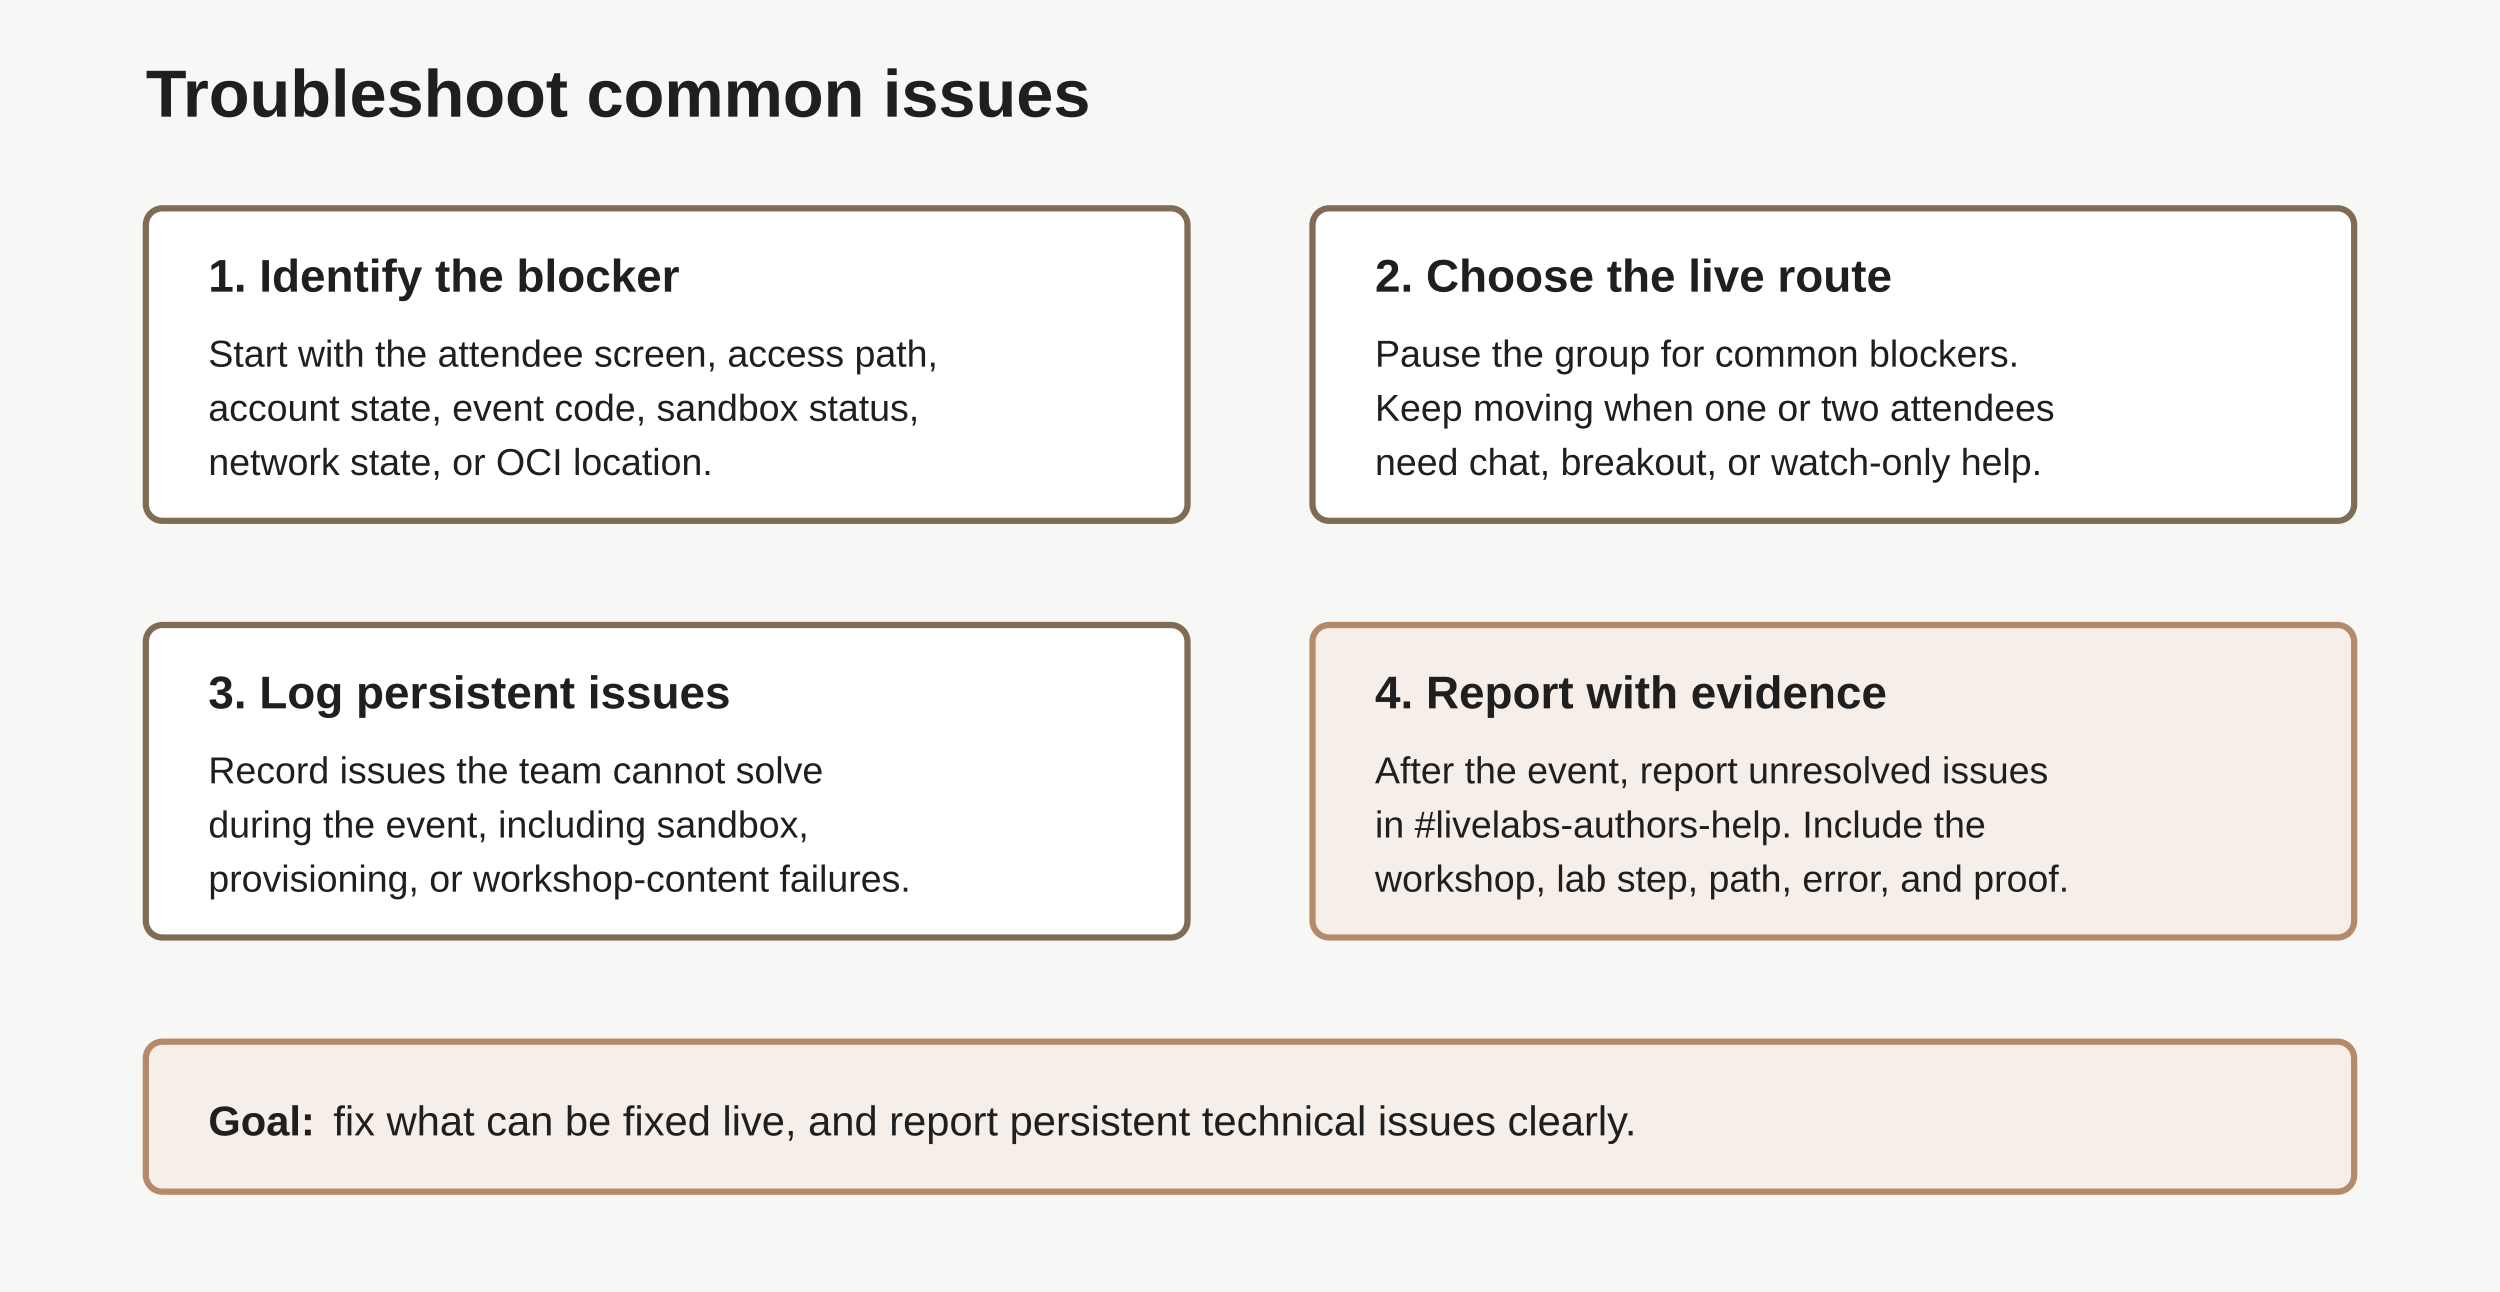
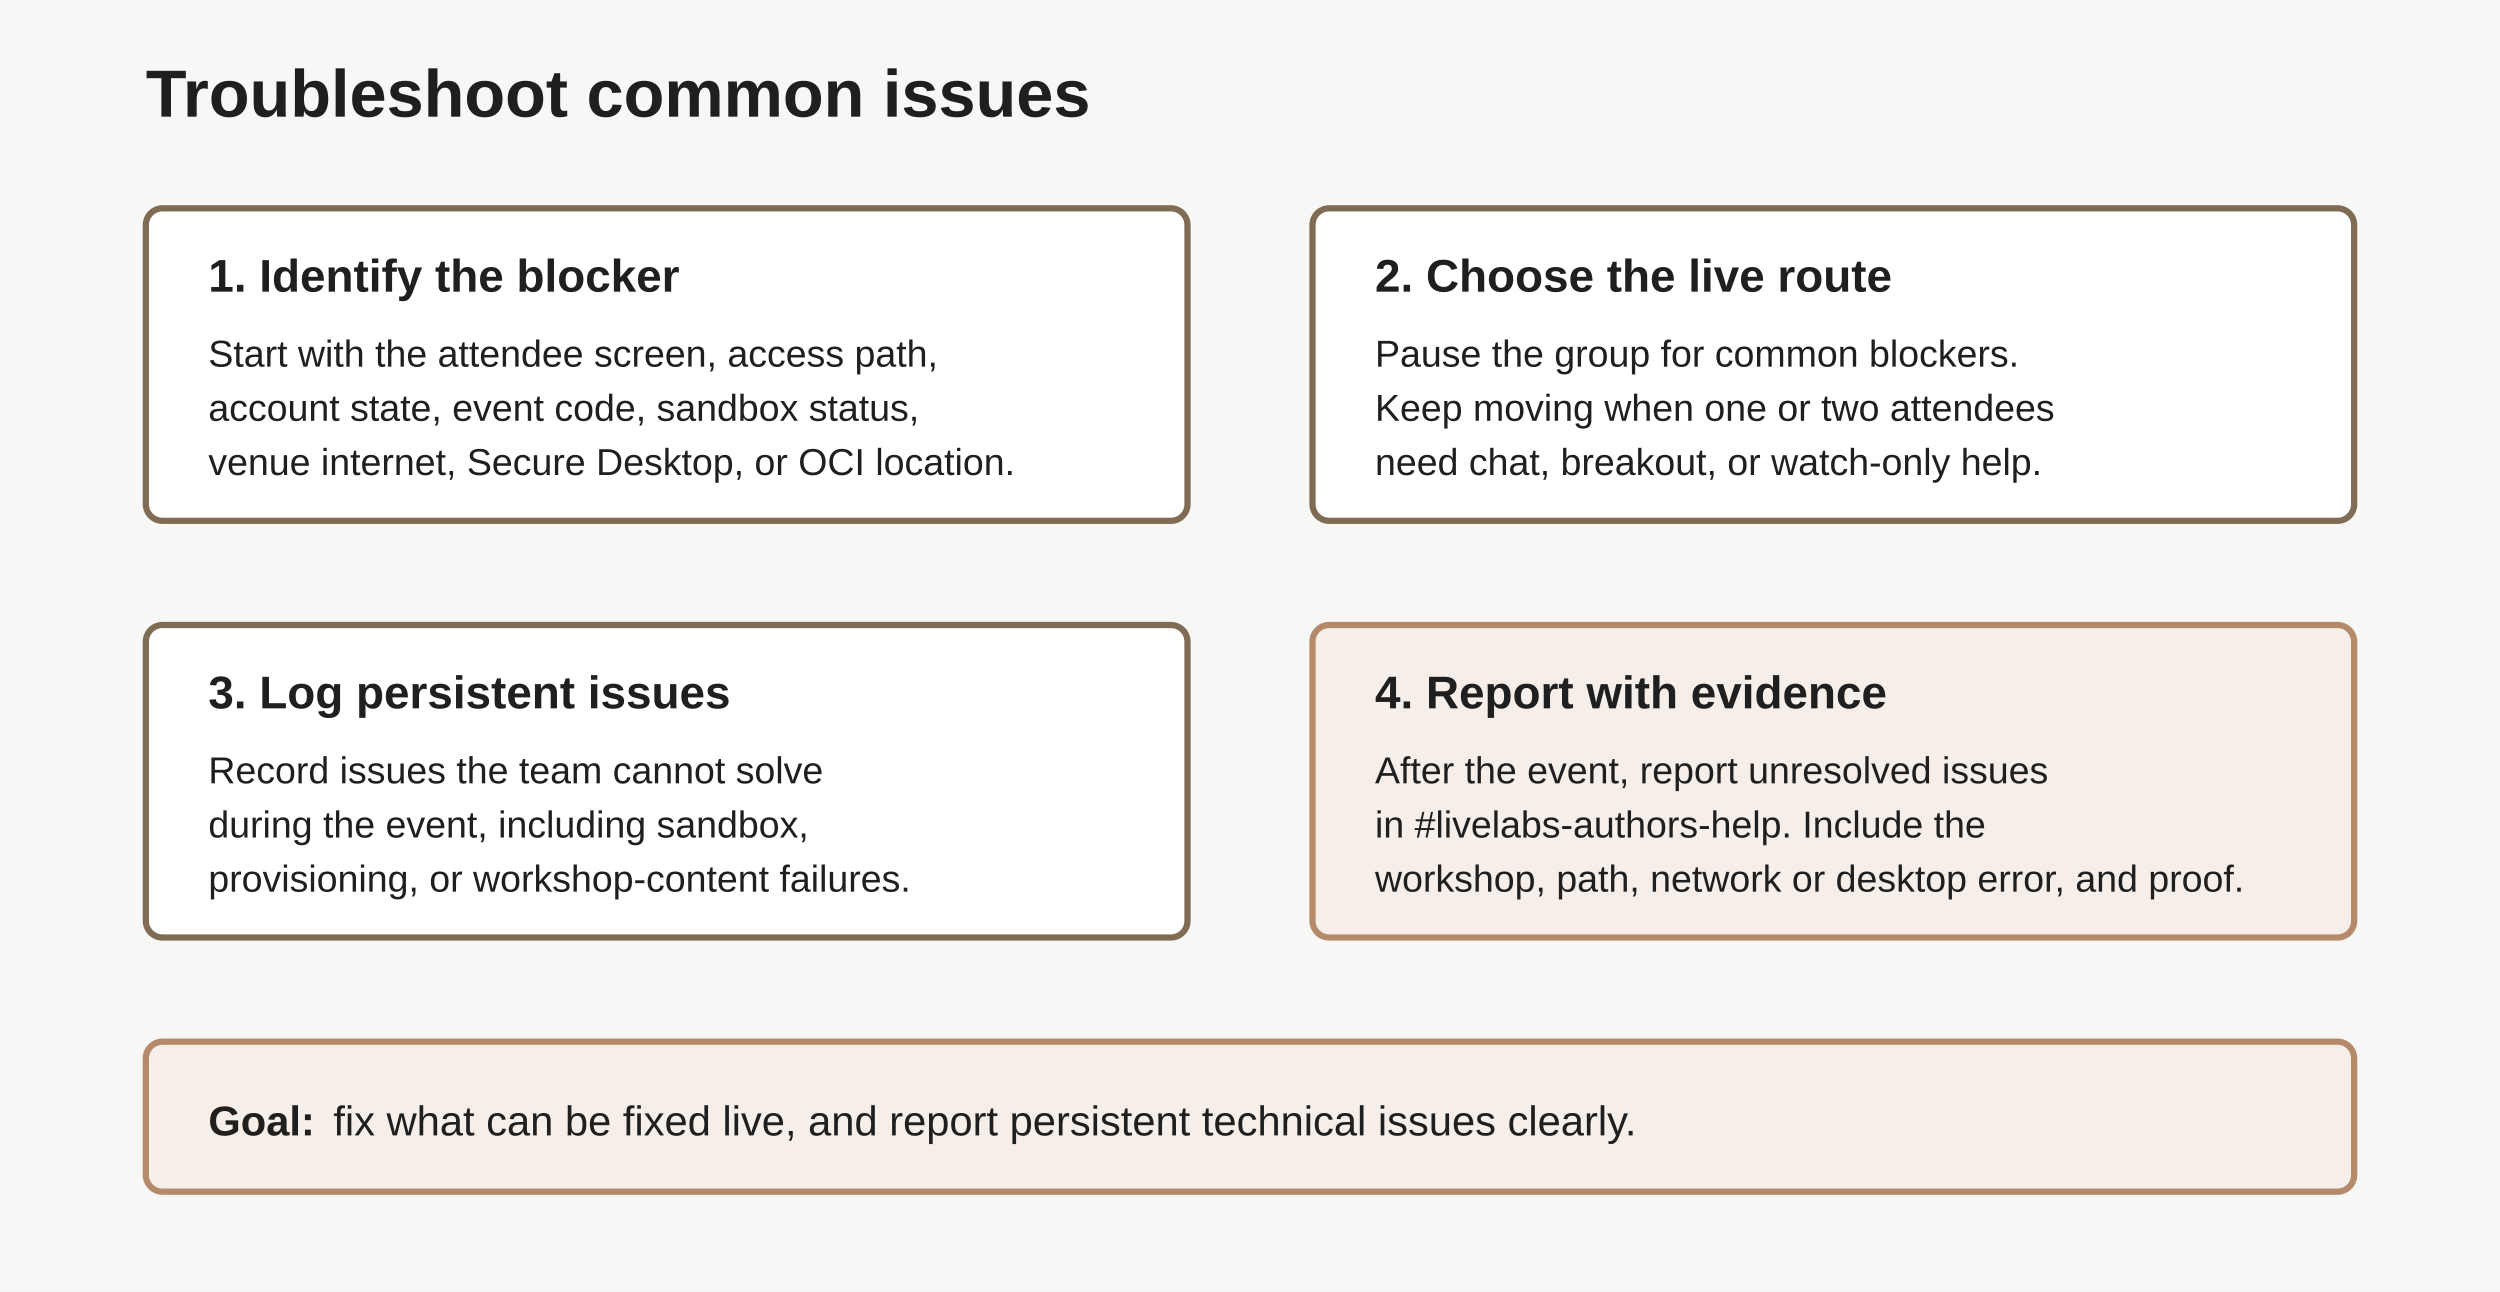
<svg xmlns="http://www.w3.org/2000/svg" width="1200" height="620" viewBox="0 0 1200 620" role="img" aria-labelledby="title desc">
  <rect width="1200" height="620" fill="#f7f7f5" />
  <text x="70" y="56" font-family="Arial, sans-serif" font-size="32" font-weight="700" fill="#1f1f1f">Troubleshoot common issues</text>
  <g font-family="Arial, sans-serif" fill="#1f1f1f">
    <g class="card">
      <rect x="70" y="100" width="500" height="150" rx="8" fill="#ffffff" stroke="#806b54" stroke-width="3" />
      <text x="100" y="140" font-size="22" font-weight="700">1. Identify the blocker</text>
      <text x="100" y="176" font-size="18">Start with the attendee screen, access path,</text>
      <text x="100" y="202" font-size="18">account state, event code, sandbox status,</text>
-       <text x="100" y="228" font-size="18">network state, or OCI location.</text>
+       <text x="100" y="228" font-size="18">venue internet, Secure Desktop, or OCI location.</text>
    </g>
    <g class="card">
      <rect x="630" y="100" width="500" height="150" rx="8" fill="#ffffff" stroke="#806b54" stroke-width="3" />
      <text x="660" y="140" font-size="22" font-weight="700">2. Choose the live route</text>
      <text x="660" y="176" font-size="18">Pause the group for common blockers.</text>
      <text x="660" y="202" font-size="18">Keep moving when one or two attendees</text>
      <text x="660" y="228" font-size="18">need chat, breakout, or watch-only help.</text>
    </g>
    <g class="card">
      <rect x="70" y="300" width="500" height="150" rx="8" fill="#ffffff" stroke="#806b54" stroke-width="3" />
      <text x="100" y="340" font-size="22" font-weight="700">3. Log persistent issues</text>
      <text x="100" y="376" font-size="18">Record issues the team cannot solve</text>
      <text x="100" y="402" font-size="18">during the event, including sandbox,</text>
      <text x="100" y="428" font-size="18">provisioning, or workshop-content failures.</text>
    </g>
    <g class="card">
      <rect x="630" y="300" width="500" height="150" rx="8" fill="#f6eee8" stroke="#b48a6b" stroke-width="3" />
      <text x="660" y="340" font-size="22" font-weight="700">4. Report with evidence</text>
      <text x="660" y="376" font-size="18">After the event, report unresolved issues</text>
      <text x="660" y="402" font-size="18">in #livelabs-authors-help. Include the</text>
-       <text x="660" y="428" font-size="18">workshop, lab step, path, error, and proof.</text>
+       <text x="660" y="428" font-size="18">workshop, path, network or desktop error, and proof.</text>
    </g>
    <g class="card">
      <rect x="70" y="500" width="1060" height="72" rx="8" fill="#f6eee8" stroke="#b48a6b" stroke-width="3" />
      <text x="100" y="545" font-size="20" font-weight="700">Goal:</text>
      <text x="160" y="545" font-size="20">fix what can be fixed live, and report persistent technical issues clearly.</text>
    </g>
  </g>
</svg>
